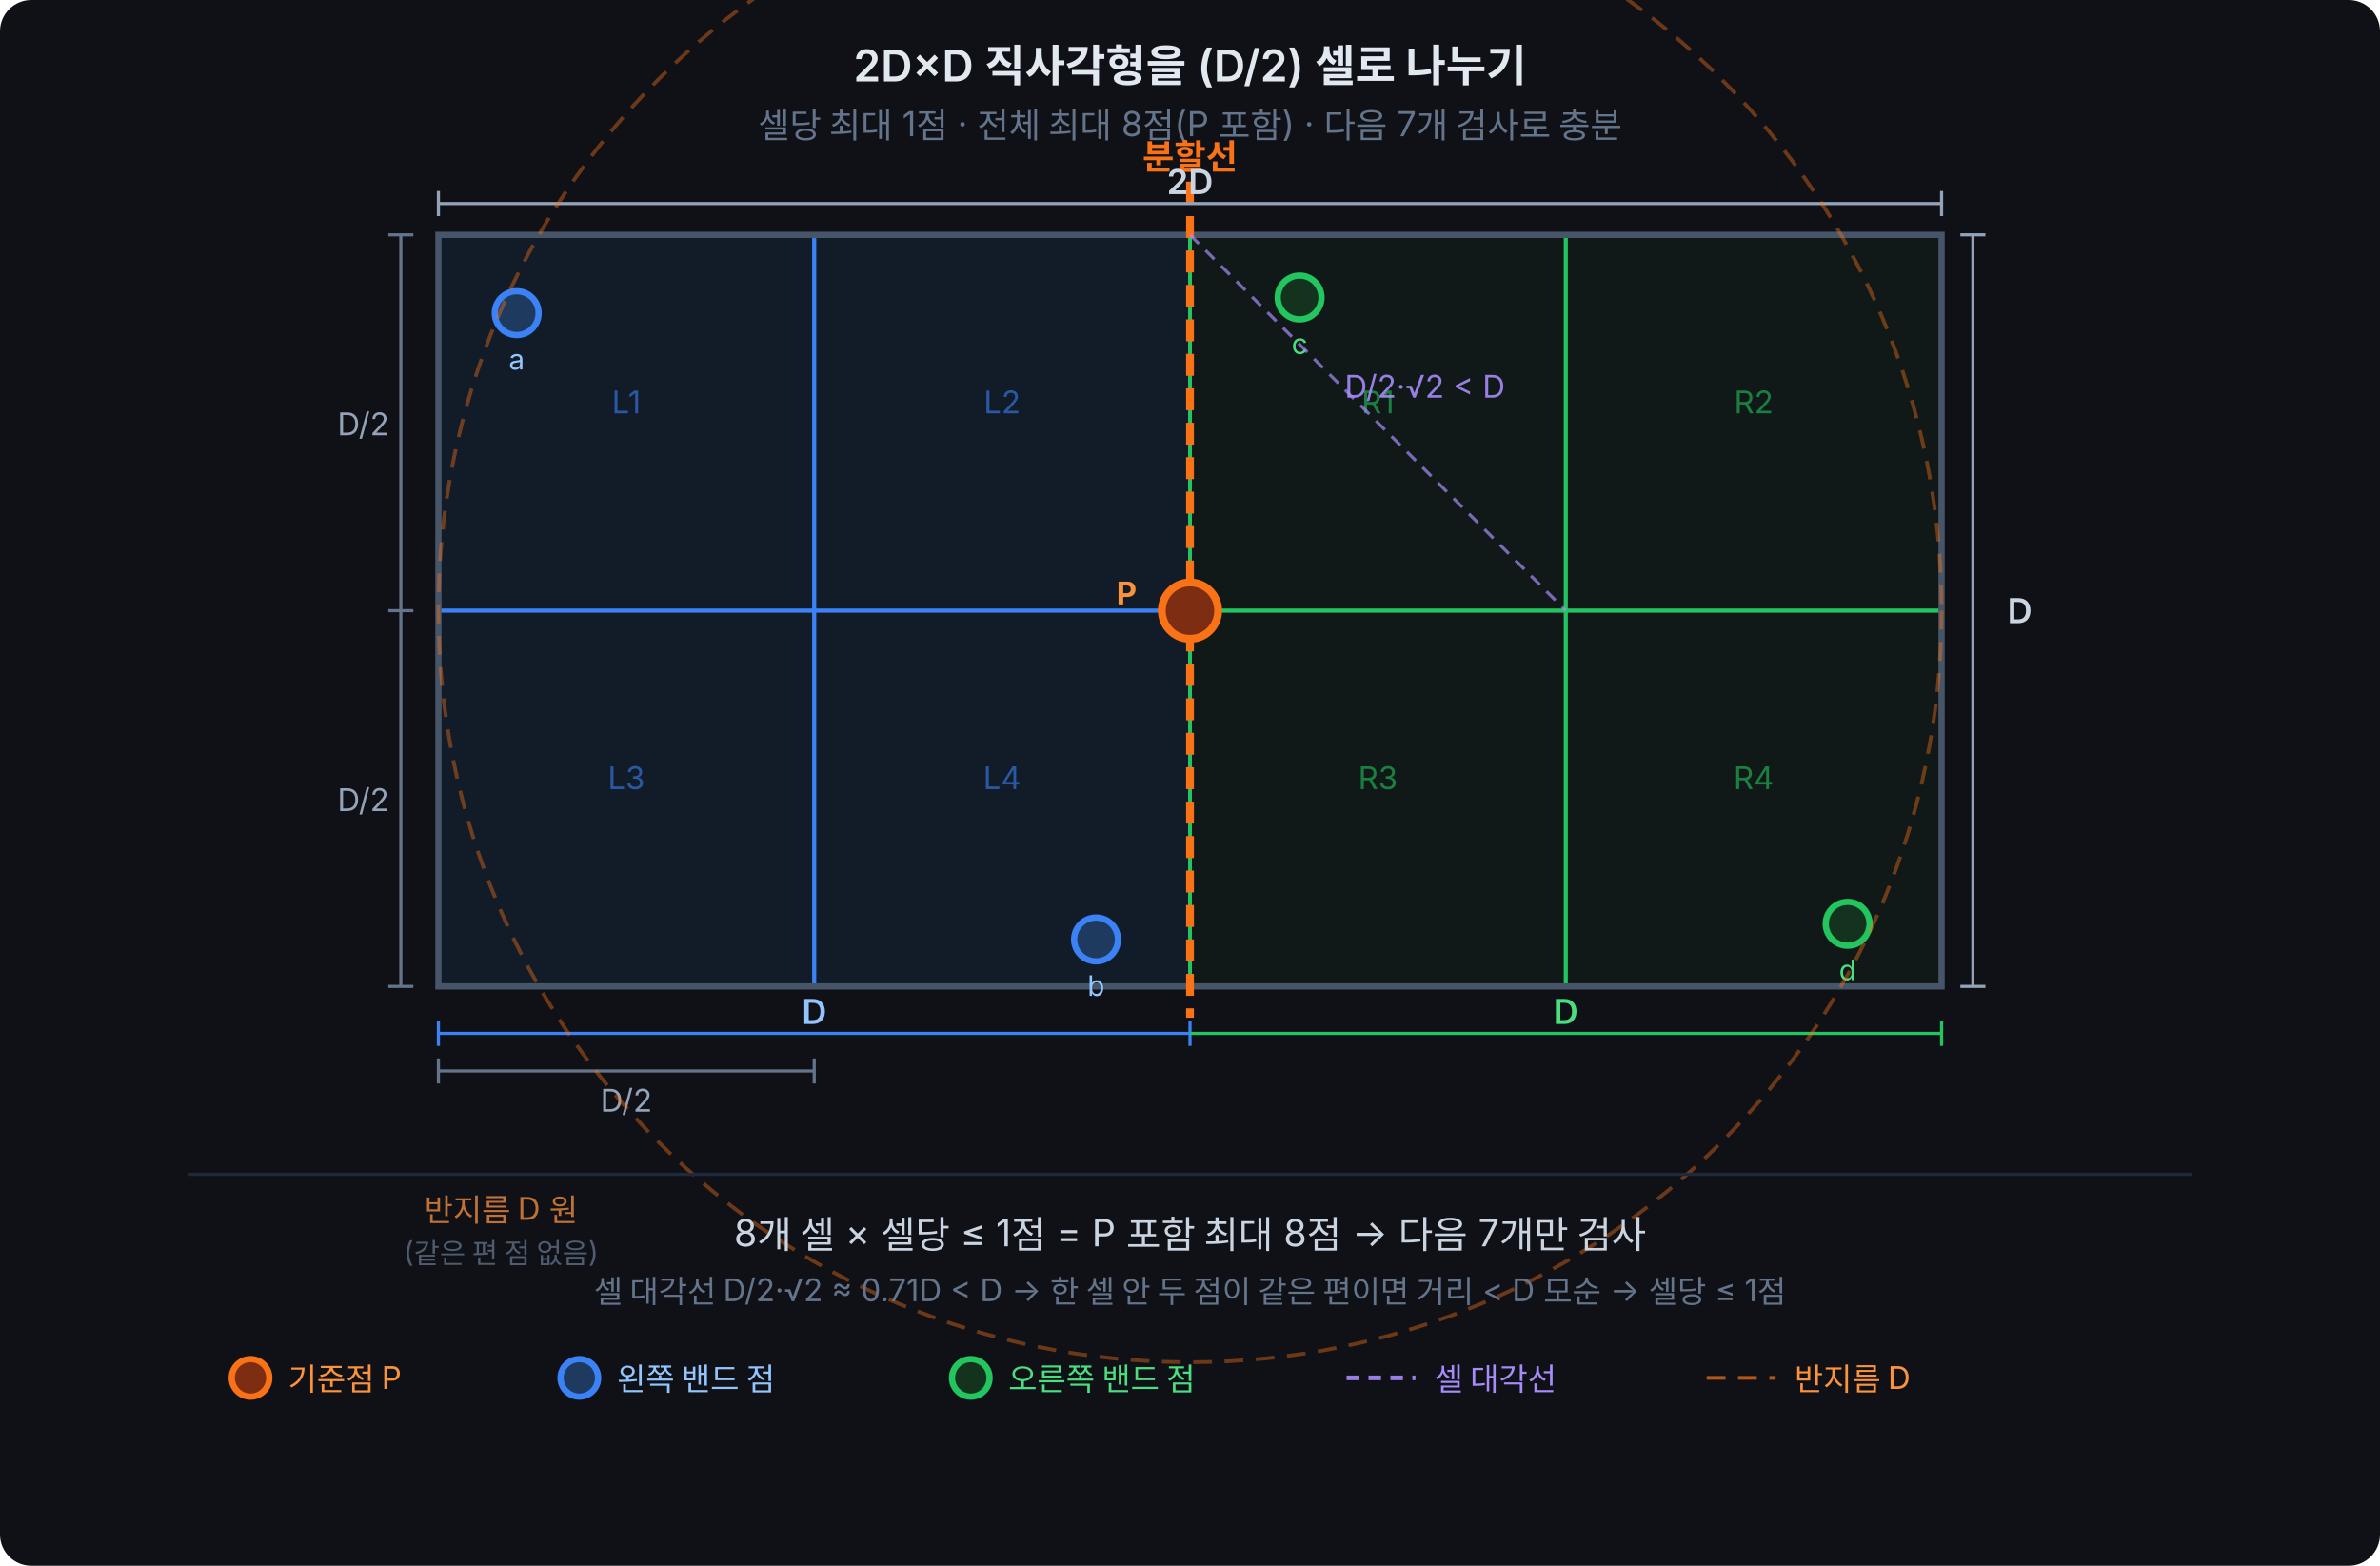
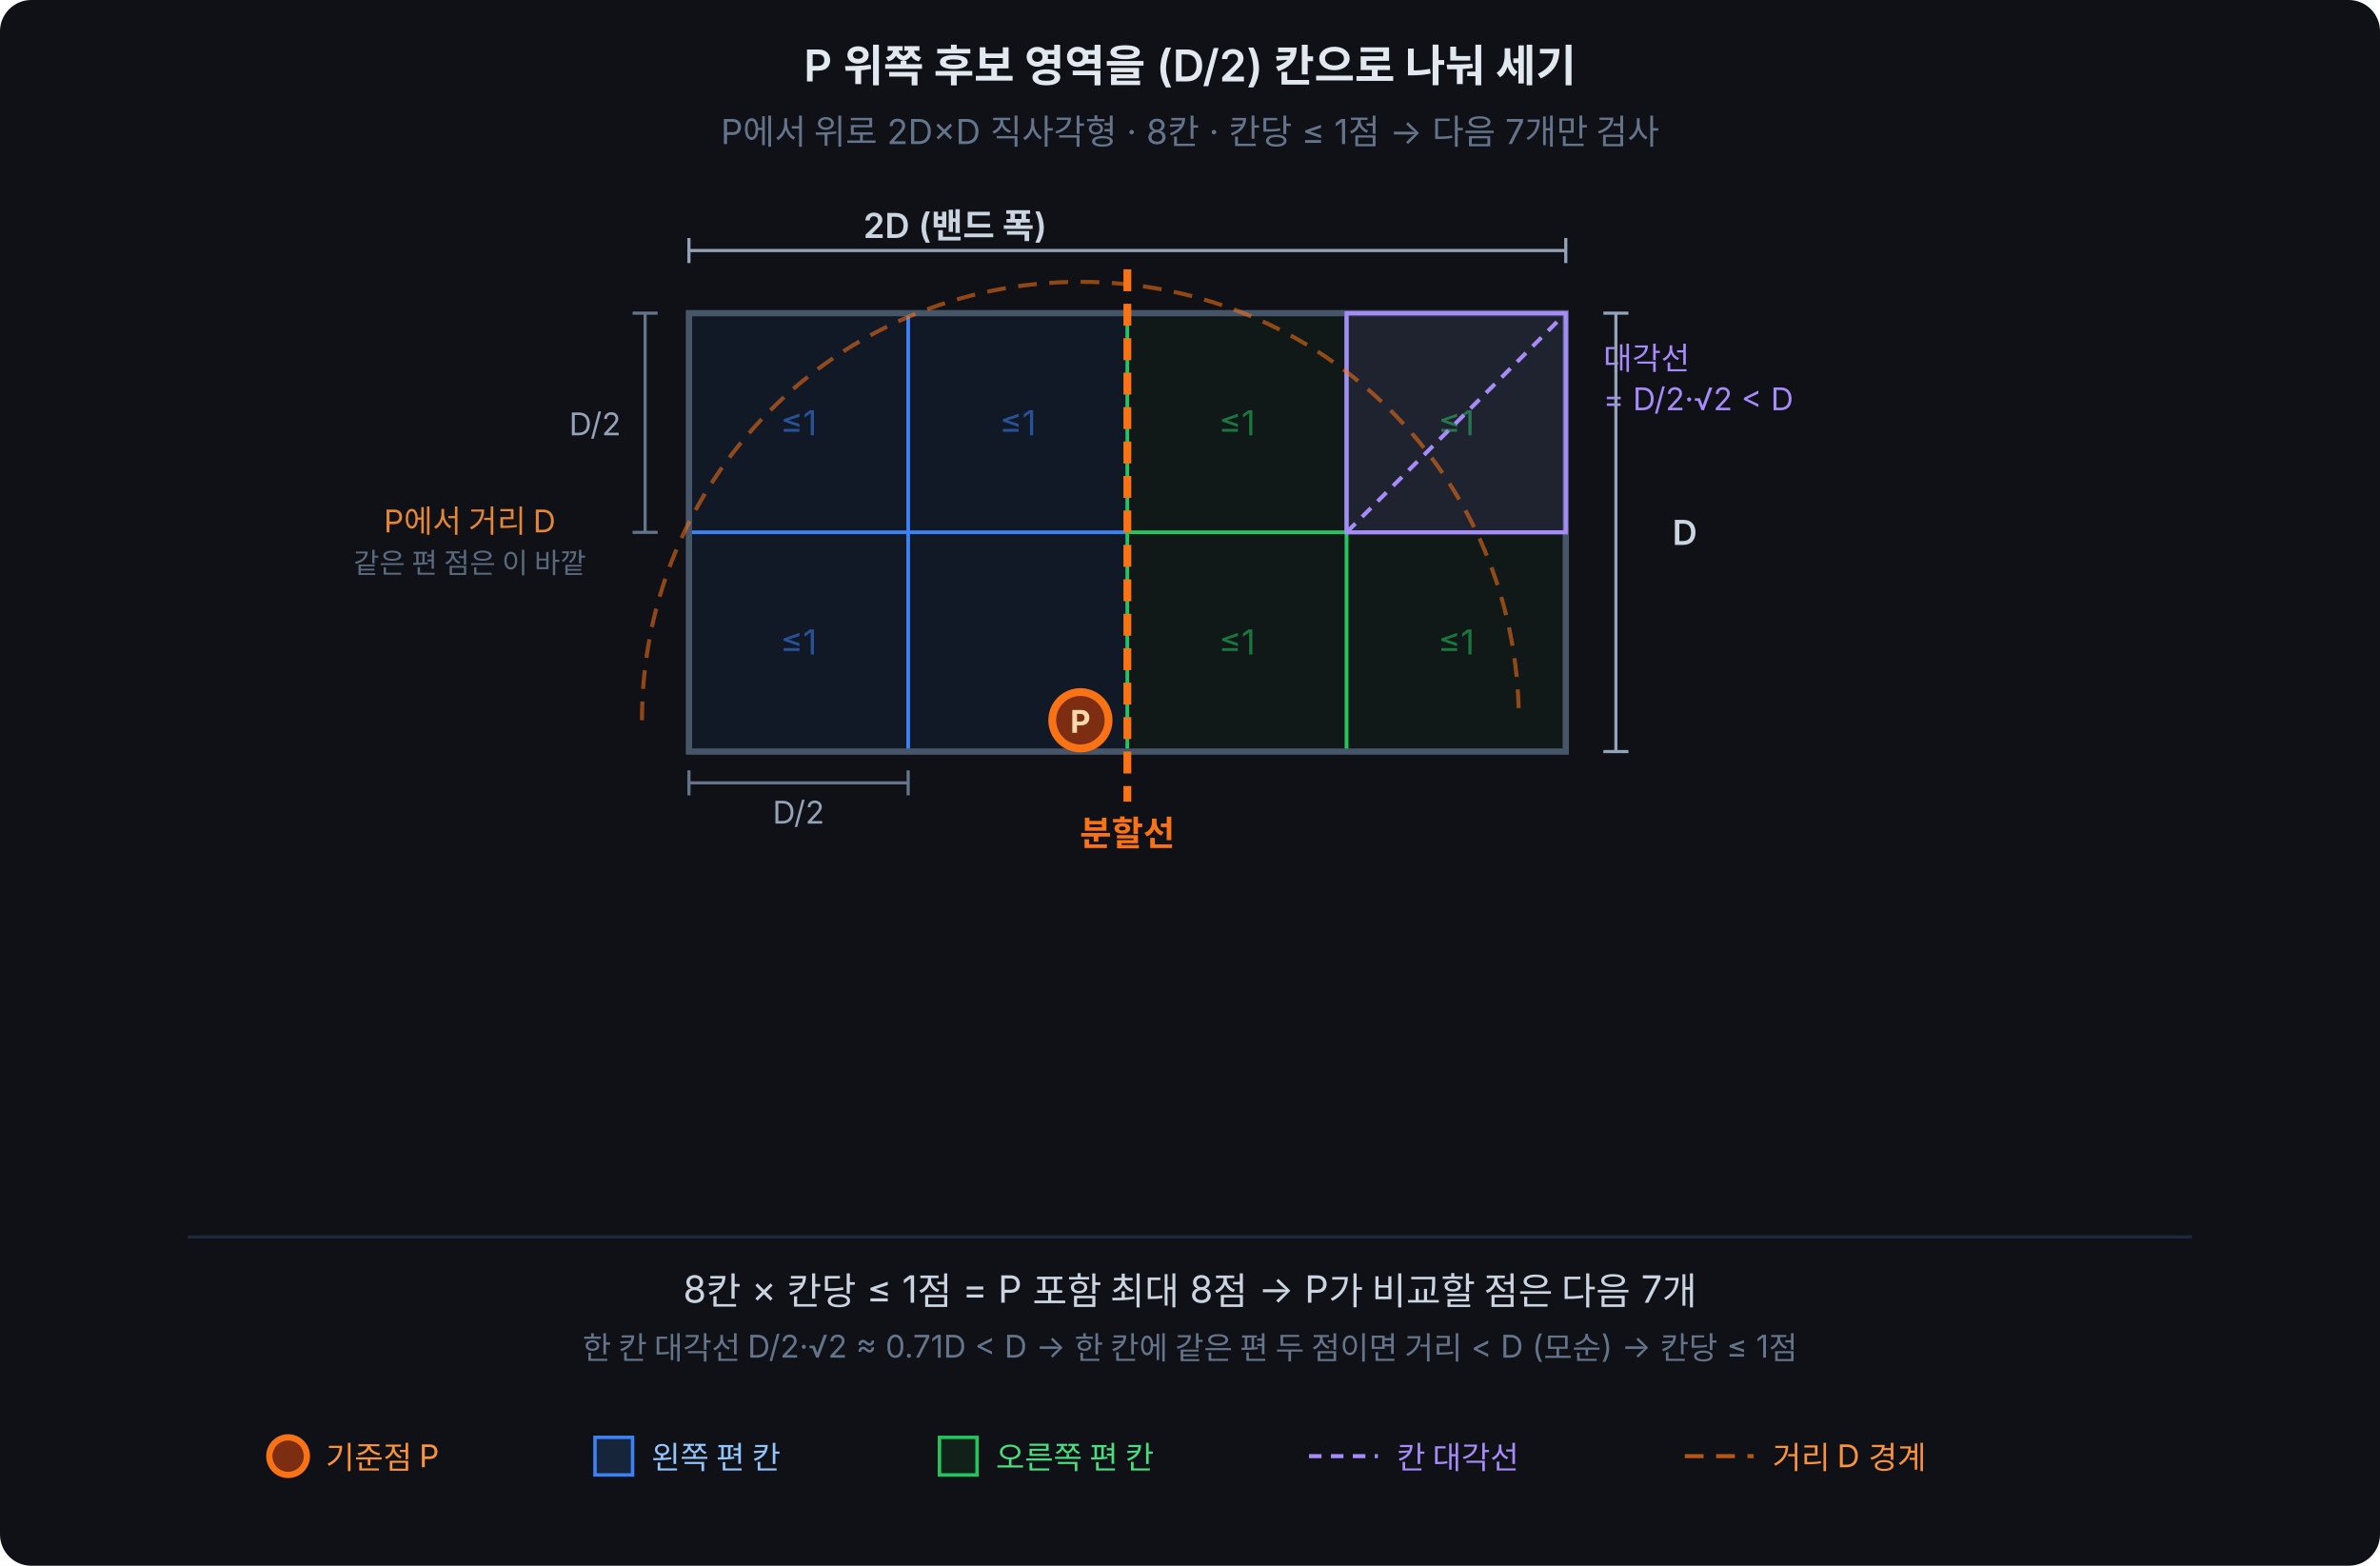
<svg xmlns="http://www.w3.org/2000/svg" viewBox="0 0 760 500" width="1140" height="750" font-family="system-ui,-apple-system,sans-serif">
  <rect width="760" height="500" rx="10" fill="#0f1117" />
-   <text x="380" y="26" text-anchor="middle" fill="#e2e8f0" font-size="14" font-weight="600">2D×D 직사각형을 (D/2) 셀로 나누기</text>
-   <text x="380" y="44" text-anchor="middle" fill="#64748b" font-size="11">셀당 최대 1점 · 전체 최대 8점(P 포함) · 다음 7개 검사로 충분</text>
-   <rect x="140" y="75" width="120" height="120" fill="#1e3a5f" fill-opacity="0.25" stroke="#3b82f6" stroke-width="1.2" />
-   <rect x="260" y="75" width="120" height="120" fill="#1e3a5f" fill-opacity="0.25" stroke="#3b82f6" stroke-width="1.2" />
-   <rect x="140" y="195" width="120" height="120" fill="#1e3a5f" fill-opacity="0.25" stroke="#3b82f6" stroke-width="1.2" />
-   <rect x="260" y="195" width="120" height="120" fill="#1e3a5f" fill-opacity="0.25" stroke="#3b82f6" stroke-width="1.2" />
-   <rect x="380" y="75" width="120" height="120" fill="#14331f" fill-opacity="0.25" stroke="#22c55e" stroke-width="1.2" />
-   <rect x="500" y="75" width="120" height="120" fill="#14331f" fill-opacity="0.25" stroke="#22c55e" stroke-width="1.2" />
-   <rect x="380" y="195" width="120" height="120" fill="#14331f" fill-opacity="0.25" stroke="#22c55e" stroke-width="1.2" />
-   <rect x="500" y="195" width="120" height="120" fill="#14331f" fill-opacity="0.25" stroke="#22c55e" stroke-width="1.2" />
-   <rect x="140" y="75" width="480" height="240" fill="none" stroke="#475569" stroke-width="2" />
-   <line x1="380" y1="58" x2="380" y2="325" stroke="#f97316" stroke-width="2.5" stroke-dasharray="7 4" />
-   <text x="380" y="54" text-anchor="middle" fill="#f97316" font-size="11" font-weight="700">분할선</text>
-   <line x1="140" y1="65" x2="620" y2="65" stroke="#94a3b8" stroke-width="1" />
-   <line x1="140" y1="61" x2="140" y2="69" stroke="#94a3b8" stroke-width="1" />
-   <line x1="620" y1="61" x2="620" y2="69" stroke="#94a3b8" stroke-width="1" />
-   <text x="380" y="62" text-anchor="middle" fill="#cbd5e1" font-size="11" font-weight="600">2D</text>
-   <line x1="140" y1="330" x2="380" y2="330" stroke="#3b82f6" stroke-width="1" />
-   <line x1="140" y1="326" x2="140" y2="334" stroke="#3b82f6" stroke-width="1" />
-   <line x1="380" y1="326" x2="380" y2="334" stroke="#3b82f6" stroke-width="1" />
-   <text x="260" y="327" text-anchor="middle" fill="#93c5fd" font-size="11" font-weight="600">D</text>
-   <line x1="380" y1="330" x2="620" y2="330" stroke="#22c55e" stroke-width="1" />
-   <line x1="620" y1="326" x2="620" y2="334" stroke="#22c55e" stroke-width="1" />
-   <text x="500" y="327" text-anchor="middle" fill="#4ade80" font-size="11" font-weight="600">D</text>
-   <line x1="630" y1="75" x2="630" y2="315" stroke="#94a3b8" stroke-width="1" />
-   <line x1="626" y1="75" x2="634" y2="75" stroke="#94a3b8" stroke-width="1" />
-   <line x1="626" y1="315" x2="634" y2="315" stroke="#94a3b8" stroke-width="1" />
-   <text x="641" y="199" text-anchor="start" fill="#cbd5e1" font-size="11" font-weight="600">D</text>
-   <line x1="128" y1="75" x2="128" y2="195" stroke="#64748b" stroke-width="1" />
-   <line x1="124" y1="75" x2="132" y2="75" stroke="#64748b" stroke-width="1" />
-   <line x1="124" y1="195" x2="132" y2="195" stroke="#64748b" stroke-width="1" />
-   <text x="116" y="139" text-anchor="middle" fill="#94a3b8" font-size="10">D/2</text>
-   <line x1="128" y1="195" x2="128" y2="315" stroke="#64748b" stroke-width="1" />
-   <line x1="124" y1="315" x2="132" y2="315" stroke="#64748b" stroke-width="1" />
-   <text x="116" y="259" text-anchor="middle" fill="#94a3b8" font-size="10">D/2</text>
-   <line x1="140" y1="342" x2="260" y2="342" stroke="#64748b" stroke-width="1" />
-   <line x1="140" y1="338" x2="140" y2="346" stroke="#64748b" stroke-width="1" />
-   <line x1="260" y1="338" x2="260" y2="346" stroke="#64748b" stroke-width="1" />
-   <text x="200" y="355" text-anchor="middle" fill="#94a3b8" font-size="10">D/2</text>
-   <text x="200" y="132" text-anchor="middle" fill="#3b82f6" font-size="10" opacity="0.6">L1</text>
-   <text x="320" y="132" text-anchor="middle" fill="#3b82f6" font-size="10" opacity="0.6">L2</text>
-   <text x="200" y="252" text-anchor="middle" fill="#3b82f6" font-size="10" opacity="0.6">L3</text>
-   <text x="320" y="252" text-anchor="middle" fill="#3b82f6" font-size="10" opacity="0.6">L4</text>
-   <text x="440" y="132" text-anchor="middle" fill="#22c55e" font-size="10" opacity="0.6">R1</text>
-   <text x="560" y="132" text-anchor="middle" fill="#22c55e" font-size="10" opacity="0.6">R2</text>
-   <text x="440" y="252" text-anchor="middle" fill="#22c55e" font-size="10" opacity="0.6">R3</text>
-   <text x="560" y="252" text-anchor="middle" fill="#22c55e" font-size="10" opacity="0.6">R4</text>
-   <circle cx="165" cy="100" r="7" fill="#1e3a5f" stroke="#3b82f6" stroke-width="2" />
-   <text x="165" y="118" text-anchor="middle" fill="#93c5fd" font-size="9">a</text>
-   <circle cx="350" cy="300" r="7" fill="#1e3a5f" stroke="#3b82f6" stroke-width="2" />
-   <text x="350" y="318" text-anchor="middle" fill="#93c5fd" font-size="9">b</text>
-   <circle cx="415" cy="95" r="7" fill="#14331f" stroke="#22c55e" stroke-width="2" />
-   <text x="415" y="113" text-anchor="middle" fill="#4ade80" font-size="9">c</text>
-   <circle cx="590" cy="295" r="7" fill="#14331f" stroke="#22c55e" stroke-width="2" />
-   <text x="590" y="313" text-anchor="middle" fill="#4ade80" font-size="9">d</text>
-   <circle cx="380" cy="195" r="9" fill="#7c2d12" stroke="#f97316" stroke-width="2.5" />
-   <text x="363" y="193" text-anchor="end" fill="#fb923c" font-size="10" font-weight="700">P</text>
-   <circle cx="380" cy="195" r="240" fill="none" stroke="#f97316" stroke-width="1.2" stroke-dasharray="6 4" opacity="0.40" />
-   <text x="160" y="390" text-anchor="middle" fill="#fb923c" font-size="10" opacity="0.75">반지름 D 원</text>
-   <text x="160" y="403" text-anchor="middle" fill="#64748b" font-size="9" opacity="0.75">(같은 편 점 없음)</text>
-   <line x1="380" y1="75" x2="500" y2="195" stroke="#a78bfa" stroke-width="1" stroke-dasharray="4 3" opacity="0.7" />
-   <text x="455" y="127" text-anchor="middle" fill="#a78bfa" font-size="10" opacity="0.9">D/2·√2 &lt; D</text>
-   <line x1="60" y1="375" x2="700" y2="375" stroke="#1e293b" stroke-width="1" />
-   <text x="380" y="398" text-anchor="middle" fill="#cbd5e1" font-size="12">8개 셀 × 셀당 ≤ 1점 = P 포함 최대 8점 → 다음 7개만 검사</text>
-   <text x="380" y="416" text-anchor="middle" fill="#64748b" font-size="10">셀 대각선 D/2·√2 ≈ 0.71D &lt; D → 한 셀 안 두 점이 같은 편이면 거리 &lt; D 모순 → 셀당 ≤ 1점</text>
-   <circle cx="80" cy="440" r="6" fill="#7c2d12" stroke="#f97316" stroke-width="2" />
-   <text x="92" y="444" fill="#fb923c" font-size="10">기준점 P</text>
-   <circle cx="185" cy="440" r="6" fill="#1e3a5f" stroke="#3b82f6" stroke-width="2" />
-   <text x="197" y="444" fill="#93c5fd" font-size="10">왼쪽 밴드 점</text>
-   <circle cx="310" cy="440" r="6" fill="#14331f" stroke="#22c55e" stroke-width="2" />
-   <text x="322" y="444" fill="#4ade80" font-size="10">오른쪽 밴드 점</text>
-   <line x1="430" y1="440" x2="452" y2="440" stroke="#a78bfa" stroke-width="1.5" stroke-dasharray="4 3" opacity="0.9" />
-   <text x="458" y="444" fill="#a78bfa" font-size="10">셀 대각선</text>
-   <line x1="545" y1="440" x2="567" y2="440" stroke="#f97316" stroke-width="1.2" stroke-dasharray="6 4" opacity="0.7" />
-   <text x="573" y="444" fill="#fb923c" font-size="10">반지름 D</text>
+   <text x="380" y="26" text-anchor="middle" fill="#e2e8f0" font-size="14" font-weight="600">P 위쪽 후보 영역을 (D/2) 칸으로 나눠 세기</text>
+   <text x="380" y="46" text-anchor="middle" fill="#64748b" font-size="11">P에서 위로 2D×D 직사각형 · 8칸 · 칸당 ≤ 1점 → 다음 7개만 검사</text>
+   <line x1="220" y1="80" x2="500" y2="80" stroke="#94a3b8" stroke-width="1" />
+   <line x1="220" y1="76" x2="220" y2="84" stroke="#94a3b8" stroke-width="1" />
+   <line x1="500" y1="76" x2="500" y2="84" stroke="#94a3b8" stroke-width="1" />
+   <text x="305" y="76" text-anchor="middle" fill="#cbd5e1" font-size="11" font-weight="600">2D (밴드 폭)</text>
+   <rect x="220" y="100" width="70" height="70" fill="#1e3a5f" fill-opacity="0.22" stroke="#3b82f6" stroke-width="1.1" />
+   <rect x="290" y="100" width="70" height="70" fill="#1e3a5f" fill-opacity="0.22" stroke="#3b82f6" stroke-width="1.1" />
+   <rect x="220" y="170" width="70" height="70" fill="#1e3a5f" fill-opacity="0.22" stroke="#3b82f6" stroke-width="1.1" />
+   <rect x="290" y="170" width="70" height="70" fill="#1e3a5f" fill-opacity="0.22" stroke="#3b82f6" stroke-width="1.1" />
+   <rect x="360" y="100" width="70" height="70" fill="#14331f" fill-opacity="0.22" stroke="#22c55e" stroke-width="1.1" />
+   <rect x="430" y="100" width="70" height="70" fill="#14331f" fill-opacity="0.22" stroke="#22c55e" stroke-width="1.1" />
+   <rect x="360" y="170" width="70" height="70" fill="#14331f" fill-opacity="0.22" stroke="#22c55e" stroke-width="1.1" />
+   <rect x="430" y="170" width="70" height="70" fill="#14331f" fill-opacity="0.22" stroke="#22c55e" stroke-width="1.1" />
+   <rect x="220" y="100" width="280" height="140" fill="none" stroke="#475569" stroke-width="2" />
+   <text x="255" y="139" text-anchor="middle" fill="#3b82f6" font-size="11" opacity="0.55">≤1</text>
+   <text x="325" y="139" text-anchor="middle" fill="#3b82f6" font-size="11" opacity="0.55">≤1</text>
+   <text x="255" y="209" text-anchor="middle" fill="#3b82f6" font-size="11" opacity="0.55">≤1</text>
+   <text x="395" y="139" text-anchor="middle" fill="#22c55e" font-size="11" opacity="0.55">≤1</text>
+   <text x="465" y="139" text-anchor="middle" fill="#22c55e" font-size="11" opacity="0.55">≤1</text>
+   <text x="395" y="209" text-anchor="middle" fill="#22c55e" font-size="11" opacity="0.55">≤1</text>
+   <text x="465" y="209" text-anchor="middle" fill="#22c55e" font-size="11" opacity="0.55">≤1</text>
+   <rect x="430" y="100" width="70" height="70" fill="#a78bfa" fill-opacity="0.10" stroke="#a78bfa" stroke-width="1.3" />
+   <line x1="430" y1="170" x2="500" y2="100" stroke="#a78bfa" stroke-width="1.3" stroke-dasharray="4 3" />
+   <text x="512" y="118" text-anchor="start" fill="#a78bfa" font-size="10">대각선</text>
+   <text x="512" y="131" text-anchor="start" fill="#a78bfa" font-size="10">= D/2·√2 &lt; D</text>
+   <line x1="360" y1="86" x2="360" y2="256" stroke="#f97316" stroke-width="2.5" stroke-dasharray="7 4" />
+   <text x="360" y="270" text-anchor="middle" fill="#f97316" font-size="11" font-weight="700">분할선</text>
+   <path d="M 205 230 A 140 140 0 0 1 485 230" fill="none" stroke="#f97316" stroke-width="1.3" stroke-dasharray="6 4" opacity="0.55" />
+   <text x="150" y="170" text-anchor="middle" fill="#fb923c" font-size="10" opacity="0.9">P에서 거리 D</text>
+   <text x="150" y="183" text-anchor="middle" fill="#64748b" font-size="9" opacity="0.9">같은 편 점은 이 바깥</text>
+   <circle cx="345" cy="230" r="9" fill="#7c2d12" stroke="#f97316" stroke-width="2.5" />
+   <text x="345" y="234" text-anchor="middle" fill="#fed7aa" font-size="10" font-weight="700">P</text>
+   <line x1="516" y1="100" x2="516" y2="240" stroke="#94a3b8" stroke-width="1" />
+   <line x1="512" y1="100" x2="520" y2="100" stroke="#94a3b8" stroke-width="1" />
+   <line x1="512" y1="240" x2="520" y2="240" stroke="#94a3b8" stroke-width="1" />
+   <text x="538" y="174" text-anchor="middle" fill="#cbd5e1" font-size="11" font-weight="600">D</text>
+   <line x1="206" y1="100" x2="206" y2="170" stroke="#64748b" stroke-width="1" />
+   <line x1="202" y1="100" x2="210" y2="100" stroke="#64748b" stroke-width="1" />
+   <line x1="202" y1="170" x2="210" y2="170" stroke="#64748b" stroke-width="1" />
+   <text x="190" y="139" text-anchor="middle" fill="#94a3b8" font-size="10">D/2</text>
+   <line x1="220" y1="250" x2="290" y2="250" stroke="#64748b" stroke-width="1" />
+   <line x1="220" y1="246" x2="220" y2="254" stroke="#64748b" stroke-width="1" />
+   <line x1="290" y1="246" x2="290" y2="254" stroke="#64748b" stroke-width="1" />
+   <text x="255" y="263" text-anchor="middle" fill="#94a3b8" font-size="10">D/2</text>
+   <line x1="60" y1="395" x2="700" y2="395" stroke="#1e293b" stroke-width="1" />
+   <text x="380" y="416" text-anchor="middle" fill="#cbd5e1" font-size="12">8칸 × 칸당 ≤ 1점 = P 포함 최대 8점 → P가 비교할 점은 다음 7개</text>
+   <text x="380" y="434" text-anchor="middle" fill="#64748b" font-size="10">한 칸 대각선 D/2·√2 ≈ 0.71D &lt; D → 한 칸에 같은 편 두 점이면 거리 &lt; D (모순) → 칸당 ≤ 1점</text>
+   <circle cx="92" cy="465" r="6" fill="#7c2d12" stroke="#f97316" stroke-width="2" />
+   <text x="104" y="469" fill="#fb923c" font-size="10">기준점 P</text>
+   <rect x="190" y="459" width="12" height="12" fill="#1e3a5f" fill-opacity="0.5" stroke="#3b82f6" stroke-width="1.1" />
+   <text x="208" y="469" fill="#93c5fd" font-size="10">왼쪽 편 칸</text>
+   <rect x="300" y="459" width="12" height="12" fill="#14331f" fill-opacity="0.5" stroke="#22c55e" stroke-width="1.1" />
+   <text x="318" y="469" fill="#4ade80" font-size="10">오른쪽 편 칸</text>
+   <line x1="418" y1="465" x2="440" y2="465" stroke="#a78bfa" stroke-width="1.3" stroke-dasharray="4 3" />
+   <text x="446" y="469" fill="#a78bfa" font-size="10">칸 대각선</text>
+   <line x1="538" y1="465" x2="560" y2="465" stroke="#f97316" stroke-width="1.3" stroke-dasharray="6 4" opacity="0.7" />
+   <text x="566" y="469" fill="#fb923c" font-size="10">거리 D 경계</text>
</svg>
